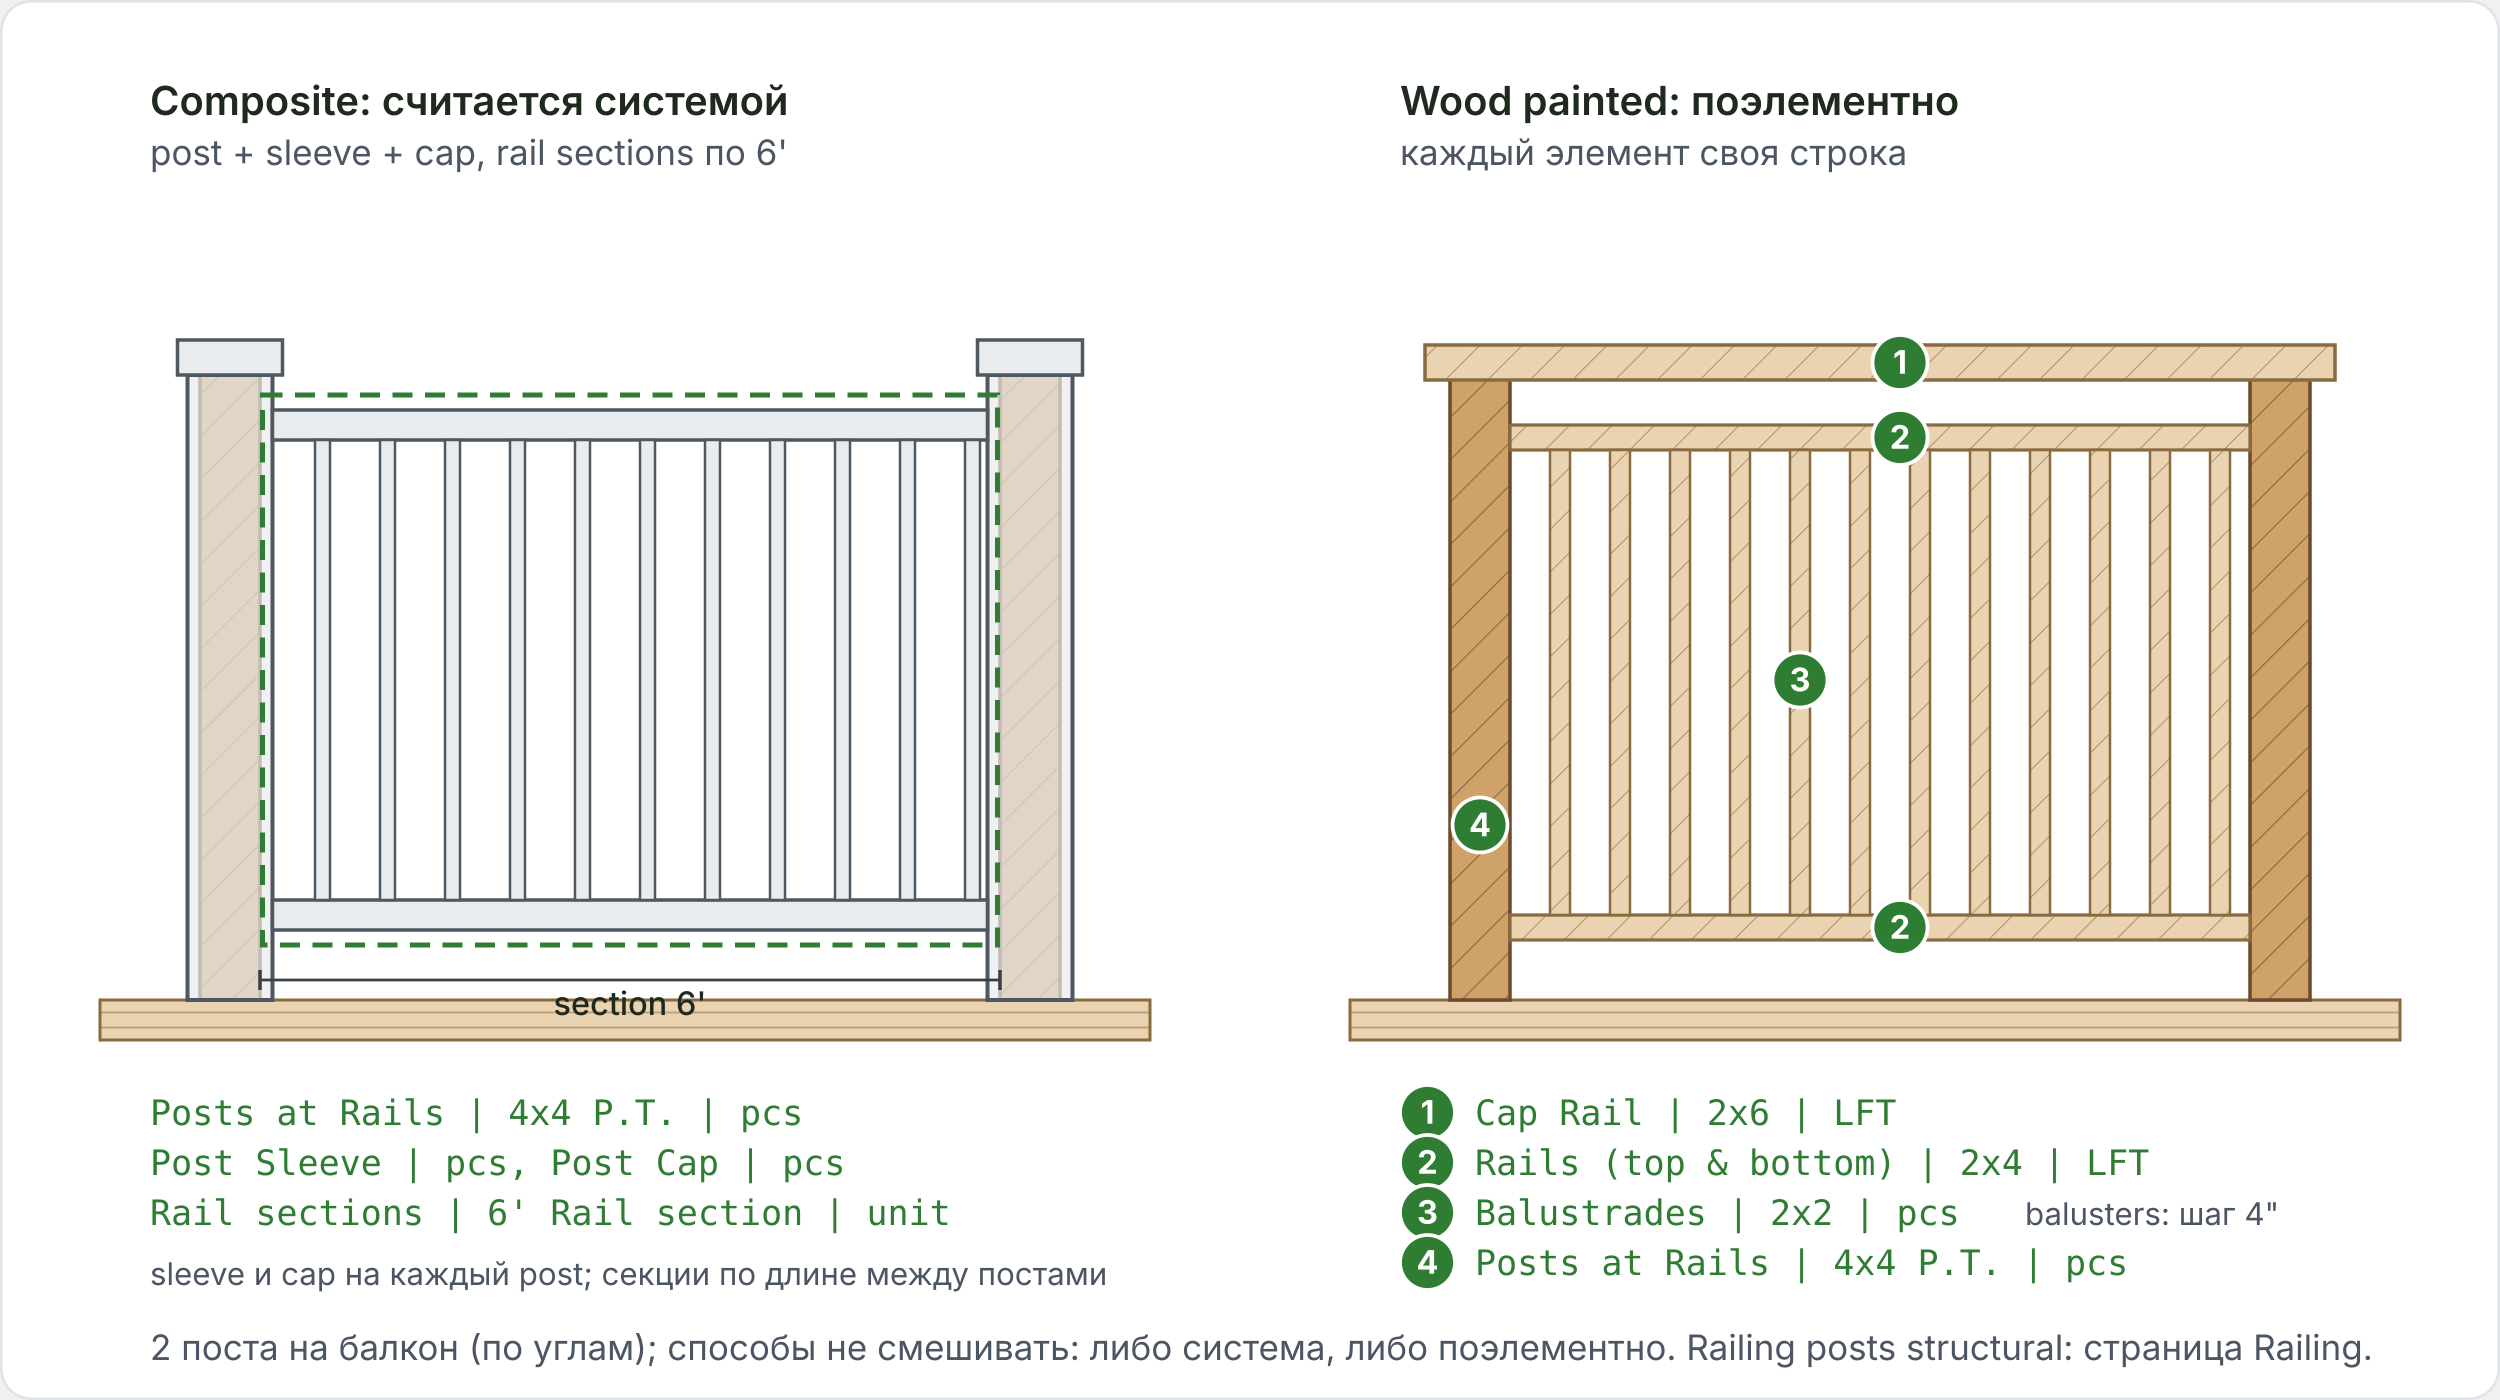
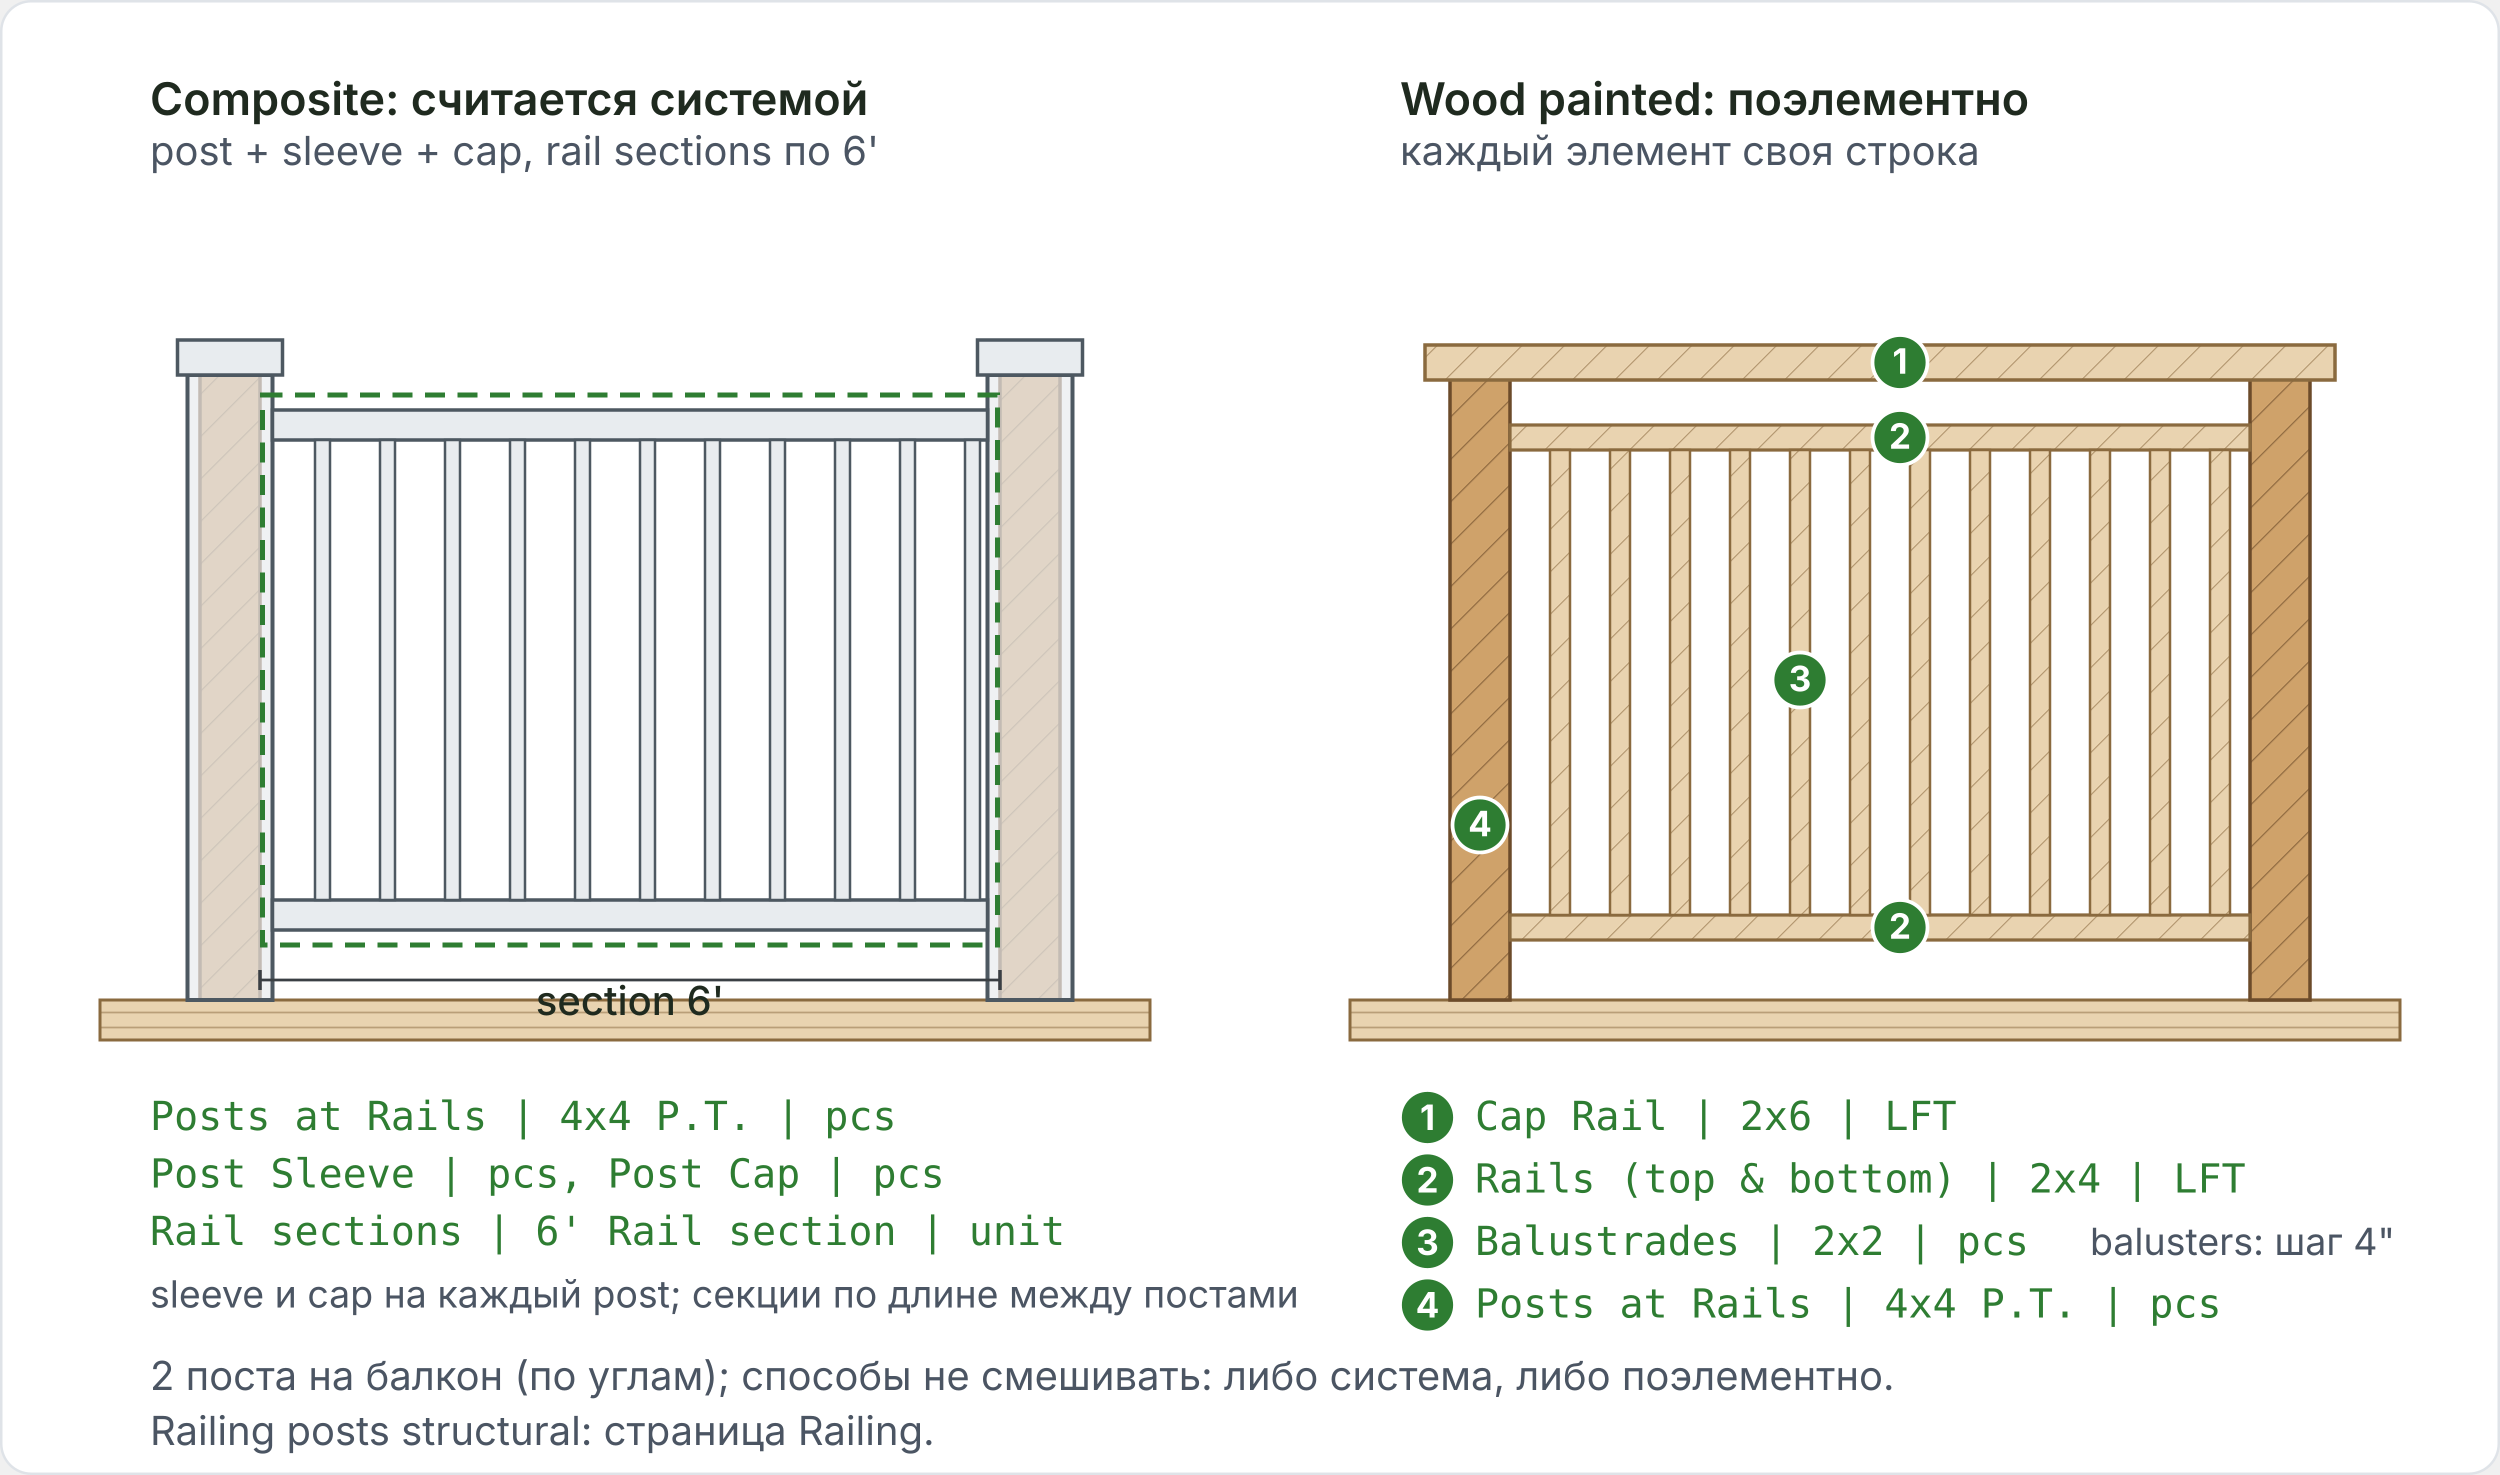
- <svg xmlns="http://www.w3.org/2000/svg" viewBox="0 0 1000 560" role="img" aria-labelledby="t d">
+ <svg xmlns="http://www.w3.org/2000/svg" viewBox="0 0 1000 590" role="img" aria-labelledby="t d">
  <defs>
    <marker id="arr" markerWidth="10" markerHeight="10" refX="9" refY="5" orient="auto" markerUnits="userSpaceOnUse">
      <path d="M0,1 L0,9 L10,5 z" fill="#2e7d32" />
    </marker>
    <marker id="arrInk" markerWidth="10" markerHeight="10" refX="9" refY="5" orient="auto" markerUnits="userSpaceOnUse">
      <path d="M0,1 L0,9 L10,5 z" fill="#3a3f44" />
    </marker>
    <marker id="arrRed" markerWidth="10" markerHeight="10" refX="9" refY="5" orient="auto" markerUnits="userSpaceOnUse">
      <path d="M0,1 L0,9 L10,5 z" fill="#c62828" />
    </marker>
    <marker id="dot" markerWidth="8" markerHeight="8" refX="4" refY="4" markerUnits="userSpaceOnUse">
      <circle cx="4" cy="4" r="3" fill="#2e7d32" />
    </marker>
    <marker id="tick" markerWidth="8" markerHeight="8" refX="4" refY="4" orient="auto" markerUnits="userSpaceOnUse">
      <path d="M4,0 L4,8" stroke="#3a3f44" stroke-width="1.4" />
    </marker>
    <pattern id="wood" width="12" height="12" patternUnits="userSpaceOnUse" patternTransform="rotate(45)">
      <rect width="12" height="12" fill="#e9d3b0" />
      <line x1="0" y1="0" x2="0" y2="12" stroke="#8a6a3f" stroke-width="0.9" opacity="0.55" />
    </pattern>
    <pattern id="pt" width="12" height="12" patternUnits="userSpaceOnUse" patternTransform="rotate(45)">
      <rect width="12" height="12" fill="#cfa26a" />
      <line x1="0" y1="0" x2="0" y2="12" stroke="#6c4b2a" stroke-width="1" opacity="0.6" />
    </pattern>
    <pattern id="conc" width="10" height="10" patternUnits="userSpaceOnUse">
      <rect width="10" height="10" fill="#cfd4d8" />
      <circle cx="2.5" cy="2.5" r="1" fill="#6b7378" opacity="0.7" />
      <circle cx="7" cy="6.5" r="1" fill="#6b7378" opacity="0.7" />
    </pattern>
    <pattern id="sheath" width="7" height="7" patternUnits="userSpaceOnUse">
      <rect width="7" height="7" fill="#c9b27c" />
      <circle cx="2" cy="2" r="0.8" fill="#7a6a3c" opacity="0.6" />
      <circle cx="5" cy="5" r="0.8" fill="#7a6a3c" opacity="0.6" />
    </pattern>
    <pattern id="batt" width="20" height="16" patternUnits="userSpaceOnUse">
      <rect width="20" height="16" fill="#fdf6e3" />
      <path d="M0,8 Q5,0 10,8 T20,8" fill="none" stroke="#caa64a" stroke-width="1.2" />
    </pattern>
    <pattern id="rigid" width="8" height="8" patternUnits="userSpaceOnUse">
      <rect width="8" height="8" fill="#fbe9c6" />
      <path d="M0,8 L8,0" stroke="#d9a441" stroke-width="0.8" />
    </pattern>
    <pattern id="cmu" width="40" height="20" patternUnits="userSpaceOnUse">
      <rect width="40" height="20" fill="#cfd4d8" />
      <path d="M0,10 H40 M20,0 V10 M0,10 V20 M40,10 V20" stroke="#6b7378" stroke-width="1" fill="none" />
    </pattern>
    <pattern id="gyp" width="6" height="6" patternUnits="userSpaceOnUse">
      <rect width="6" height="6" fill="#eef0f2" />
    </pattern>
    <pattern id="endgrain" width="6" height="6" patternUnits="userSpaceOnUse">
      <rect width="6" height="6" fill="#e9d3b0" />
      <path d="M0,3 H6" stroke="#8a6a3f" stroke-width="0.7" opacity="0.5" />
    </pattern>
    <pattern id="hatchRed" width="8" height="8" patternUnits="userSpaceOnUse" patternTransform="rotate(45)">
      <rect width="8" height="8" fill="#fff" />
      <line x1="0" y1="0" x2="0" y2="8" stroke="#c62828" stroke-width="1.2" opacity="0.6" />
    </pattern>
    <pattern id="hatchGrey" width="8" height="8" patternUnits="userSpaceOnUse" patternTransform="rotate(45)">
      <rect width="8" height="8" fill="#f3f4f6" />
      <line x1="0" y1="0" x2="0" y2="8" stroke="#9aa4ad" stroke-width="1" opacity="0.8" />
    </pattern>
    <style>
      .ln{fill:none;stroke:#3a3f44;stroke-width:1.6;stroke-linejoin:round}
      .thin{fill:none;stroke:#3a3f44;stroke-width:1.1}
-       .lab{font:600 16px Inter, "Segoe UI", Arial, sans-serif;fill:#1f2a1f}
+       .lab{font:600 18px Inter, "Segoe UI", Arial, sans-serif;fill:#1f2a1f}
      .lab2{font:600 15px Inter, "Segoe UI", Arial, sans-serif;fill:#1f2a1f}
-       .note{font:400 14px Inter, "Segoe UI", Arial, sans-serif;fill:#4b5563}
-       .small{font:400 12.5px Inter, "Segoe UI", Arial, sans-serif;fill:#4b5563}
-       .mono{font:500 14px "JetBrains Mono", Consolas, monospace;fill:#2e7d32}
+       .note{font:400 16px Inter, "Segoe UI", Arial, sans-serif;fill:#4b5563}
+       .small{font:400 15px Inter, "Segoe UI", Arial, sans-serif;fill:#4b5563}
+       .mono{font:500 16px "JetBrains Mono", Consolas, monospace;fill:#2e7d32}
      .mono2{font:500 13px "JetBrains Mono", Consolas, monospace;fill:#1f2a1f}
      .side{font:700 13px Inter, "Segoe UI", Arial, sans-serif;fill:#8a98a5;letter-spacing:1px}
      .lead{stroke:#2e7d32;stroke-width:1.5;fill:none;marker-end:url(#arr)}
      .leadInk{stroke:#3a3f44;stroke-width:1.3;fill:none;marker-end:url(#arrInk)}
      .leadRed{stroke:#c62828;stroke-width:1.5;fill:none;marker-end:url(#arrRed)}
      .dim{stroke:#3a3f44;stroke-width:1.1;fill:none;marker-start:url(#tick);marker-end:url(#tick)}
-       .dimt{font:500 13px Inter, "Segoe UI", Arial, sans-serif;fill:#1f2a1f}
+       .dimt{font:500 16px Inter, "Segoe UI", Arial, sans-serif;fill:#1f2a1f}
      .numc{fill:#2e7d32;stroke:#fff;stroke-width:1.5}
-       .numt{font:700 13px Inter, "Segoe UI", Arial, sans-serif;fill:#fff;text-anchor:middle}
+       .numt{font:700 14px Inter, "Segoe UI", Arial, sans-serif;fill:#fff;text-anchor:middle}
      .h{font:700 15px Inter, "Segoe UI", Arial, sans-serif;fill:#1f2a1f}
      .red{font:600 14px Inter, "Segoe UI", Arial, sans-serif;fill:#c62828}
      .green{font:600 14px Inter, "Segoe UI", Arial, sans-serif;fill:#2e7d32}
      .cap{font:400 13px Inter, "Segoe UI", Arial, sans-serif;fill:#1f2a1f}
    </style>
  </defs>
-   <rect x="0.5" y="0.5" width="999" height="559" rx="12" fill="#ffffff" stroke="#dfe3e8" />
+   <rect x="0.5" y="0.5" width="999" height="589" rx="12" fill="#ffffff" stroke="#dfe3e8" />
  <text class="lab" x="60" y="46">Composite: считается системой</text>
  <text class="note" x="60" y="66">post + sleeve + cap, rail sections по 6'</text>
  <rect x="40" y="400" width="420" height="16" fill="url(#endgrain)" stroke="#8a6a3f" stroke-width="1.2" />
  <rect x="80" y="150" width="24" height="250" fill="url(#pt)" stroke="#6c4b2a" stroke-width="1.4" />
  <rect x="75" y="150" width="34" height="250" fill="#e8ecef" stroke="#4d5861" stroke-width="1.6" fill-opacity="0.7" />
  <rect x="71" y="136" width="42" height="14" fill="#e8ecef" stroke="#4d5861" stroke-width="1.4" />
  <rect x="400" y="150" width="24" height="250" fill="url(#pt)" stroke="#6c4b2a" stroke-width="1.4" />
  <rect x="395" y="150" width="34" height="250" fill="#e8ecef" stroke="#4d5861" stroke-width="1.6" fill-opacity="0.7" />
  <rect x="391" y="136" width="42" height="14" fill="#e8ecef" stroke="#4d5861" stroke-width="1.4" />
  <rect x="109" y="164" width="286" height="12" fill="#e8ecef" stroke="#4d5861" stroke-width="1.4" />
  <rect x="109" y="360" width="286" height="12" fill="#e8ecef" stroke="#4d5861" stroke-width="1.4" />
  <rect x="126" y="176" width="6" height="184" fill="#e8ecef" stroke="#4d5861" stroke-width="1" />
  <rect x="152" y="176" width="6" height="184" fill="#e8ecef" stroke="#4d5861" stroke-width="1" />
  <rect x="178" y="176" width="6" height="184" fill="#e8ecef" stroke="#4d5861" stroke-width="1" />
  <rect x="204" y="176" width="6" height="184" fill="#e8ecef" stroke="#4d5861" stroke-width="1" />
  <rect x="230" y="176" width="6" height="184" fill="#e8ecef" stroke="#4d5861" stroke-width="1" />
  <rect x="256" y="176" width="6" height="184" fill="#e8ecef" stroke="#4d5861" stroke-width="1" />
  <rect x="282" y="176" width="6" height="184" fill="#e8ecef" stroke="#4d5861" stroke-width="1" />
  <rect x="308" y="176" width="6" height="184" fill="#e8ecef" stroke="#4d5861" stroke-width="1" />
  <rect x="334" y="176" width="6" height="184" fill="#e8ecef" stroke="#4d5861" stroke-width="1" />
  <rect x="360" y="176" width="6" height="184" fill="#e8ecef" stroke="#4d5861" stroke-width="1" />
  <rect x="386" y="176" width="6" height="184" fill="#e8ecef" stroke="#4d5861" stroke-width="1" />
  <rect x="105" y="158" width="294" height="220" fill="none" stroke="#2e7d32" stroke-width="2" stroke-dasharray="8 5" />
  <line class="dim" x1="104" y1="392" x2="400" y2="392" />
  <text class="dimt" x="252" y="406" text-anchor="middle">section 6'</text>
-   <text class="mono" x="60" y="450">Posts at Rails | 4x4 P.T. | pcs</text>
-   <text class="mono" x="60" y="470">Post Sleeve | pcs, Post Cap | pcs</text>
-   <text class="mono" x="60" y="490">Rail sections | 6' Rail section | unit</text>
-   <text class="small" x="60" y="514">sleeve и cap на каждый post; секции по длине между постами</text>
+   <text class="mono" x="60" y="452">Posts at Rails | 4x4 P.T. | pcs</text>
+   <text class="mono" x="60" y="475">Post Sleeve | pcs, Post Cap | pcs</text>
+   <text class="mono" x="60" y="498">Rail sections | 6' Rail section | unit</text>
+   <text class="small" x="60" y="523">sleeve и cap на каждый post; секции по длине между постами</text>
  <text class="lab" x="560" y="46">Wood painted: поэлементно</text>
  <text class="note" x="560" y="66">каждый элемент своя строка</text>
  <rect x="540" y="400" width="420" height="16" fill="url(#endgrain)" stroke="#8a6a3f" stroke-width="1.2" />
  <rect x="580" y="150" width="24" height="250" fill="url(#pt)" stroke="#6c4b2a" stroke-width="1.4" />
  <rect x="900" y="150" width="24" height="250" fill="url(#pt)" stroke="#6c4b2a" stroke-width="1.4" />
  <rect x="570" y="138" width="364" height="14" fill="url(#wood)" stroke="#8a6a3f" stroke-width="1.4" />
  <rect x="604" y="170" width="296" height="10" fill="url(#wood)" stroke="#8a6a3f" stroke-width="1.3" />
  <rect x="604" y="366" width="296" height="10" fill="url(#wood)" stroke="#8a6a3f" stroke-width="1.3" />
  <rect x="620" y="180" width="8" height="186" fill="url(#wood)" stroke="#8a6a3f" stroke-width="1" />
  <rect x="644" y="180" width="8" height="186" fill="url(#wood)" stroke="#8a6a3f" stroke-width="1" />
  <rect x="668" y="180" width="8" height="186" fill="url(#wood)" stroke="#8a6a3f" stroke-width="1" />
  <rect x="692" y="180" width="8" height="186" fill="url(#wood)" stroke="#8a6a3f" stroke-width="1" />
  <rect x="716" y="180" width="8" height="186" fill="url(#wood)" stroke="#8a6a3f" stroke-width="1" />
  <rect x="740" y="180" width="8" height="186" fill="url(#wood)" stroke="#8a6a3f" stroke-width="1" />
  <rect x="764" y="180" width="8" height="186" fill="url(#wood)" stroke="#8a6a3f" stroke-width="1" />
  <rect x="788" y="180" width="8" height="186" fill="url(#wood)" stroke="#8a6a3f" stroke-width="1" />
  <rect x="812" y="180" width="8" height="186" fill="url(#wood)" stroke="#8a6a3f" stroke-width="1" />
  <rect x="836" y="180" width="8" height="186" fill="url(#wood)" stroke="#8a6a3f" stroke-width="1" />
  <rect x="860" y="180" width="8" height="186" fill="url(#wood)" stroke="#8a6a3f" stroke-width="1" />
  <rect x="884" y="180" width="8" height="186" fill="url(#wood)" stroke="#8a6a3f" stroke-width="1" />
  <circle class="numc" cx="760" cy="145" r="11" />
  <text class="numt" x="760" y="149.5">1</text>
  <circle class="numc" cx="760" cy="175" r="11" />
  <text class="numt" x="760" y="179.5">2</text>
  <circle class="numc" cx="720" cy="272" r="11" />
  <text class="numt" x="720" y="276.5">3</text>
  <circle class="numc" cx="592" cy="330" r="11" />
  <text class="numt" x="592" y="334.5">4</text>
  <circle class="numc" cx="760" cy="371" r="11" />
  <text class="numt" x="760" y="375.5">2</text>
-   <circle class="numc" cx="571" cy="445" r="11" />
-   <text class="numt" x="571" y="449.5">1</text>
-   <text class="mono" x="590" y="450">Cap Rail | 2x6 | LFT</text>
-   <circle class="numc" cx="571" cy="465" r="11" />
-   <text class="numt" x="571" y="469.5">2</text>
-   <text class="mono" x="590" y="470">Rails (top &amp; bottom) | 2x4 | LFT</text>
-   <circle class="numc" cx="571" cy="485" r="11" />
-   <text class="numt" x="571" y="489.5">3</text>
-   <text class="mono" x="590" y="490">Balustrades | 2x2 | pcs</text>
-   <circle class="numc" cx="571" cy="505" r="11" />
-   <text class="numt" x="571" y="509.5">4</text>
-   <text class="mono" x="590" y="510">Posts at Rails | 4x4 P.T. | pcs</text>
-   <text class="small" x="810" y="490">balusters: шаг 4"</text>
-   <text class="note" x="60" y="544">2 поста на балкон (по углам); способы не смешивать: либо система, либо поэлементно. Railing posts structural: страница Railing.</text>
+   <circle class="numc" cx="571" cy="447" r="11" />
+   <text class="numt" x="571" y="452">1</text>
+   <text class="mono" x="590" y="452">Cap Rail | 2x6 | LFT</text>
+   <circle class="numc" cx="571" cy="472" r="11" />
+   <text class="numt" x="571" y="477">2</text>
+   <text class="mono" x="590" y="477">Rails (top &amp; bottom) | 2x4 | LFT</text>
+   <circle class="numc" cx="571" cy="497" r="11" />
+   <text class="numt" x="571" y="502">3</text>
+   <text class="mono" x="590" y="502">Balustrades | 2x2 | pcs</text>
+   <circle class="numc" cx="571" cy="522" r="11" />
+   <text class="numt" x="571" y="527">4</text>
+   <text class="mono" x="590" y="527">Posts at Rails | 4x4 P.T. | pcs</text>
+   <text class="small" x="836" y="502">balusters: шаг 4"</text>
+   <text class="note" x="60" y="556">2 поста на балкон (по углам); способы не смешивать: либо система, либо поэлементно.</text>
+   <text class="note" x="60" y="578">Railing posts structural: страница Railing.</text>
</svg>
